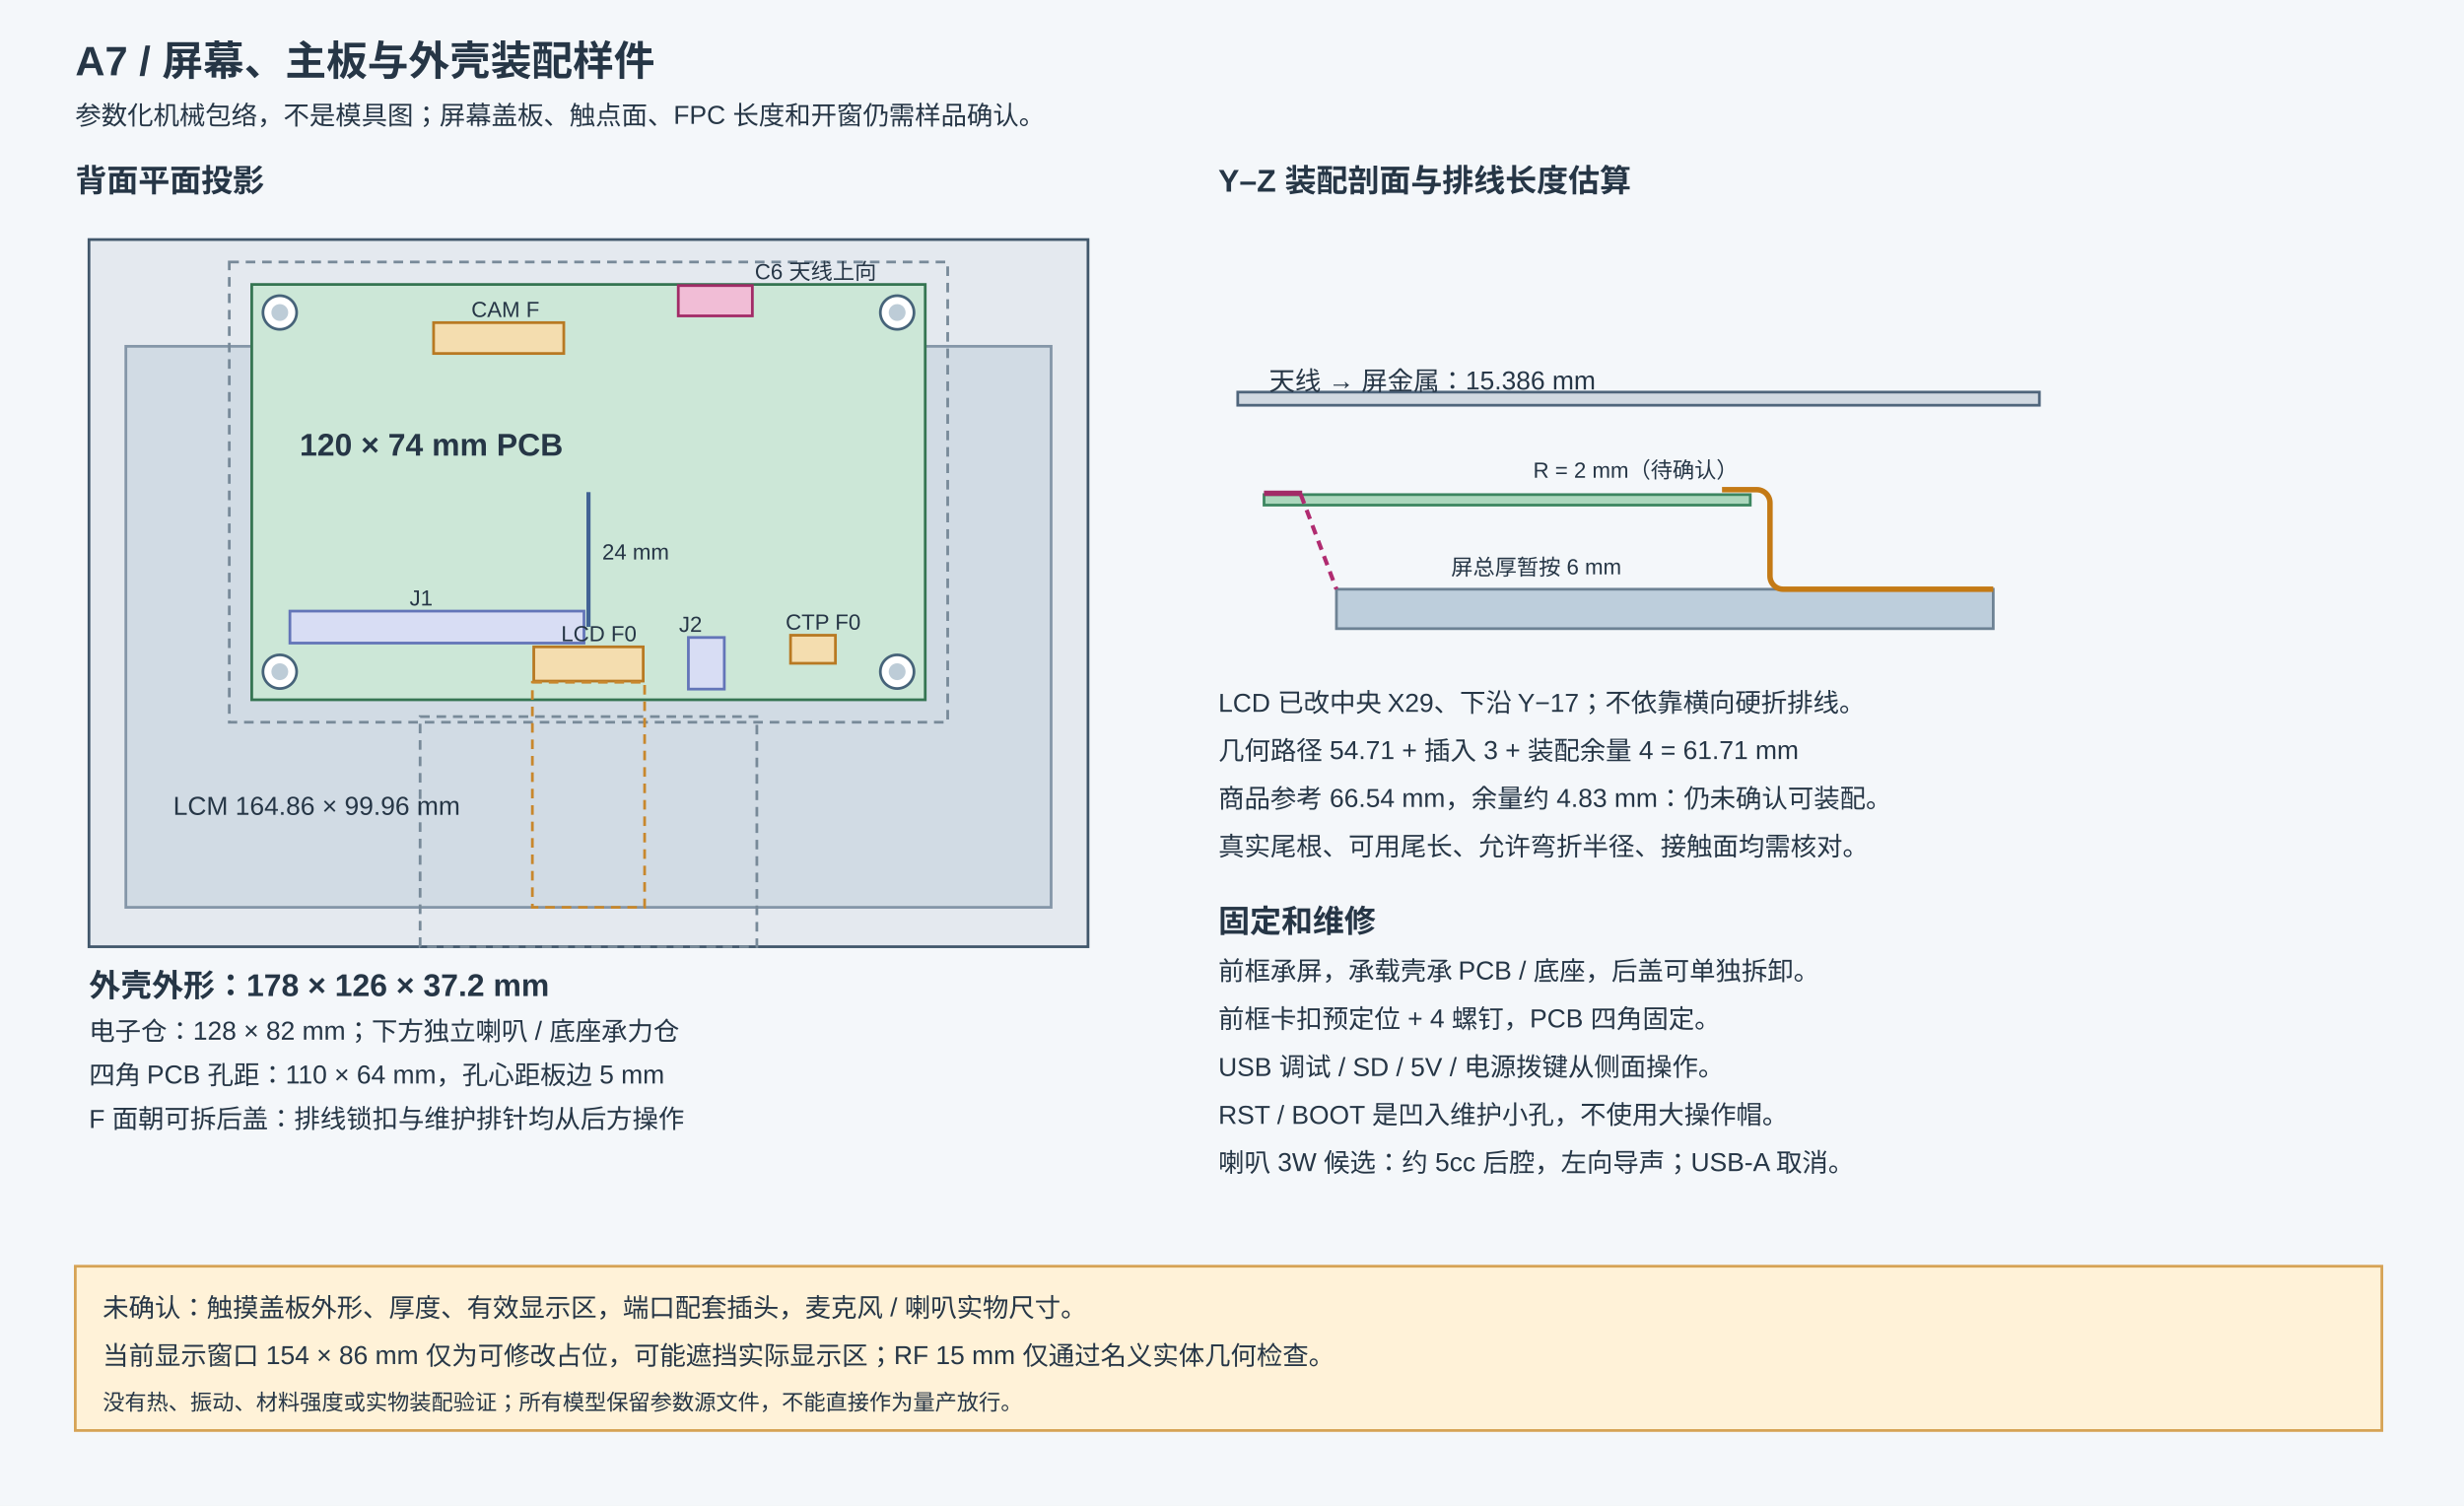
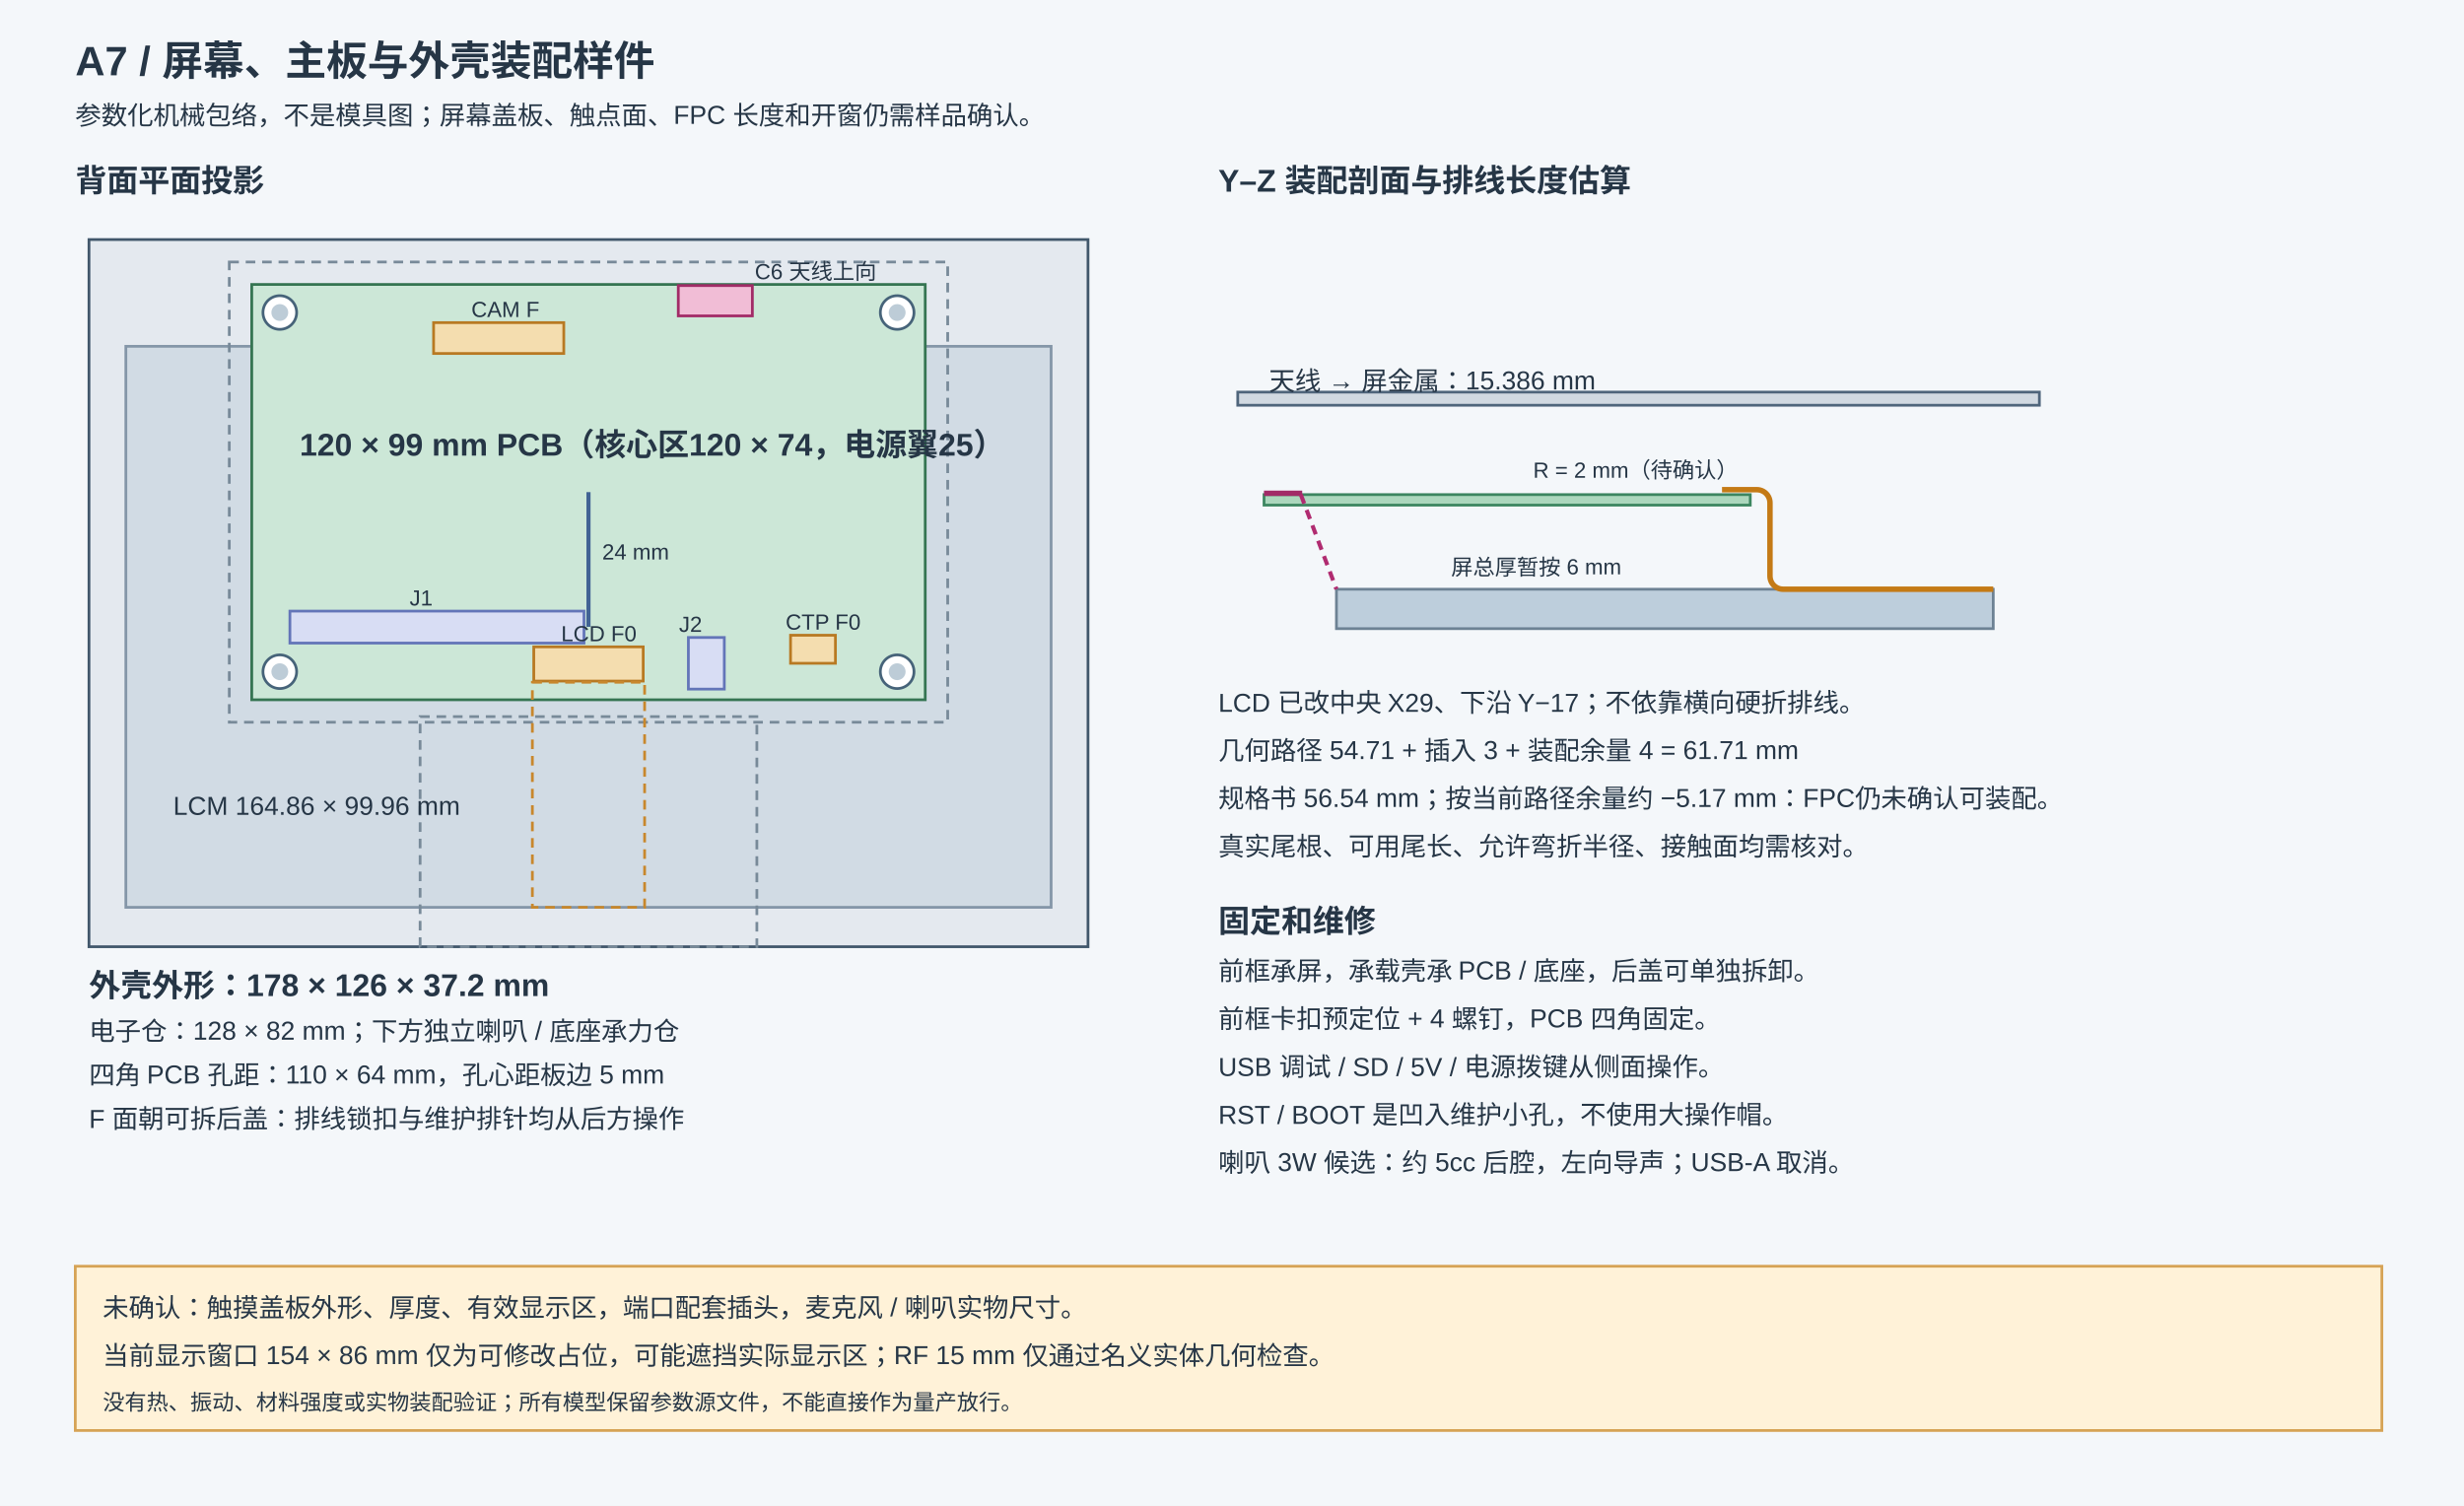
<svg xmlns="http://www.w3.org/2000/svg" width="1800" height="1100" viewBox="0 0 1800 1100">
  <rect width="1800" height="1100" fill="#f4f7fa" />
  <style>text{font-family:Arial,Microsoft YaHei,sans-serif;fill:#263646}.title{font-size:30px;font-weight:bold}.h{font-size:23px;font-weight:bold}.t{font-size:19px}.small{font-size:16px}</style>
  <text x="55" y="55" class="title">A7 / 屏幕、主板与外壳装配样件</text>
  <text x="55" y="91" class="t">参数化机械包络，不是模具图；屏幕盖板、触点面、FPC 长度和开窗仍需样品确认。</text>
  <text x="55" y="140" class="h">背面平面投影</text>
  <rect x="65.0" y="175.0" width="729.8" height="516.6" fill="#e4e9ef" stroke="#41576b" stroke-width="2" />
  <rect x="91.937" y="252.982" width="675.926" height="409.836" fill="#d1dbe4" stroke="#8496a8" stroke-width="2" />
  <rect x="167.5" y="191.4" width="524.8" height="336.2" fill="none" stroke="#788a99" stroke-width="2" stroke-dasharray="7 5" />
  <rect x="306.9" y="523.5" width="246" height="168.1" fill="none" stroke="#788a99" stroke-width="2" stroke-dasharray="7 5" />
  <rect x="183.9" y="207.8" width="492" height="303.4" fill="#cce7d7" stroke="#357552" stroke-width="2" />
  <rect x="495.5" y="208.62" width="54.12" height="22.14" fill="#f1bdd6" stroke="#a22b67" stroke-width="2" />
  <circle cx="204.4" cy="228.3" r="12.3" fill="#fff" stroke="#466379" stroke-width="2" />
  <circle cx="204.4" cy="228.3" r="6.15" fill="#bdccd7" />
  <circle cx="655.4" cy="228.3" r="12.3" fill="#fff" stroke="#466379" stroke-width="2" />
  <circle cx="655.4" cy="228.3" r="6.15" fill="#bdccd7" />
  <circle cx="204.4" cy="490.7" r="12.3" fill="#fff" stroke="#466379" stroke-width="2" />
  <circle cx="204.4" cy="490.7" r="6.15" fill="#bdccd7" />
  <circle cx="655.4" cy="490.7" r="12.3" fill="#fff" stroke="#466379" stroke-width="2" />
  <circle cx="655.4" cy="490.7" r="6.15" fill="#bdccd7" />
  <rect x="211.78" y="446.42" width="214.84" height="23.37" fill="#d8ddf4" stroke="#6375b8" stroke-width="2" />
  <text x="299.2" y="442.32" class="small">J1</text>
  <rect x="502.88" y="465.69" width="26.24" height="37.72" fill="#d8ddf4" stroke="#6375b8" stroke-width="2" />
  <text x="496.0" y="461.59" class="small">J2</text>
  <rect x="389.925" y="472.537" width="79.95" height="25.01" fill="#f4ddaf" stroke="#b87922" stroke-width="2" />
  <text x="409.9" y="468.437" class="small">LCD F0</text>
  <rect x="577.5" y="464.05" width="32.8" height="20.5" fill="#f4ddaf" stroke="#b87922" stroke-width="2" />
  <text x="573.9" y="459.95" class="small">CTP F0</text>
  <rect x="316.74" y="235.68" width="95.12" height="22.55" fill="#f4ddaf" stroke="#b87922" stroke-width="2" />
  <text x="344.3" y="231.58" class="small">CAM F</text>
  <rect x="388.9" y="498.408" width="82.0" height="164.41" fill="none" stroke="#c8872c" stroke-width="2" stroke-dasharray="7 5" />
  <path d="M429.9,359.5L429.9,457.9" fill="none" stroke="#416394" stroke-width="3" />
  <text x="439.9" y="408.7" class="small">24 mm</text>
  <text x="551.4" y="203.95" class="small">C6 天线上向</text>
-   <text x="218.9" y="332.85" class="h">120 × 74 mm PCB</text>
+   <text x="218.9" y="332.85" class="h">120 × 99 mm PCB（核心区120 × 74，电源翼25）</text>
  <text x="126.5" y="595.25" class="t">LCM 164.86 × 99.96 mm</text>
  <text x="65" y="728" class="h">外壳外形：178 × 126 × 37.2 mm</text>
  <text x="65" y="760" class="t">电子仓：128 × 82 mm；下方独立喇叭 / 底座承力仓</text>
  <text x="65" y="792" class="t">四角 PCB 孔距：110 × 64 mm，孔心距板边 5 mm</text>
  <text x="65" y="824" class="t">F 面朝可拆后盖：排线锁扣与维护排针均从后方操作</text>
  <text x="890" y="140" class="h">Y–Z 装配剖面与排线长度估算</text>
  <rect x="976.296" y="430.44" width="479.808" height="28.8" fill="#bdcedc" stroke="#6d8294" stroke-width="2" />
  <rect x="923.4" y="361.32" width="355.2" height="7.68" fill="#acd7bd" stroke="#3c8660" stroke-width="2" />
  <rect x="924.36" y="359.4" width="25.92" height="1.92" fill="#ecaecf" stroke="#a22b67" stroke-width="2" />
  <rect x="904.2" y="286.44" width="585.6" height="9.6" fill="#d1d9e1" stroke="#4f657b" stroke-width="2" />
  <polyline points="1456.104,430.44 1302.6,430.44 1301.347,430.358 1300.115,430.113 1298.926,429.709 1297.8,429.154 1296.756,428.456 1295.812,427.628 1294.984,426.684 1294.286,425.64 1293.731,424.514 1293.327,423.325 1293.082,422.093 1293.0,420.84 1293.0,367.32 1292.918,366.067 1292.673,364.835 1292.269,363.646 1291.714,362.52 1291.016,361.476 1290.188,360.532 1289.244,359.704 1288.2,359.006 1287.074,358.451 1285.885,358.047 1284.653,357.802 1283.4,357.72 1257.96,357.72" stroke="#c47a15" stroke-width="4" fill="none" />
  <path d="M950.28,361.32L976.296,430.44" fill="none" stroke="#b02b70" stroke-width="3" stroke-dasharray="7 5" />
  <text x="927" y="285" class="t">天线 → 屏金属：15.386 mm</text>
  <text x="1060" y="420" class="small">屏总厚暂按 6 mm</text>
  <text x="1120" y="349" class="small">R = 2 mm（待确认）</text>
  <text x="890" y="520" class="t">LCD 已改中央 X29、下沿 Y−17；不依靠横向硬折排线。</text>
  <text x="890" y="555" class="t">几何路径 54.71 + 插入 3 + 装配余量 4 = 61.71 mm</text>
-   <text x="890" y="590" class="t">商品参考 66.54 mm，余量约 4.83 mm：仍未确认可装配。</text>
+   <text x="890" y="590" class="t">规格书 56.54 mm；按当前路径余量约 −5.17 mm：FPC仍未确认可装配。</text>
  <text x="890" y="625" class="t">真实尾根、可用尾长、允许弯折半径、接触面均需核对。</text>
  <text x="890" y="681" class="h">固定和维修</text>
  <text x="890" y="716" class="t">前框承屏，承载壳承 PCB / 底座，后盖可单独拆卸。</text>
  <text x="890" y="751" class="t">前框卡扣预定位 + 4 螺钉，PCB 四角固定。</text>
  <text x="890" y="786" class="t">USB 调试 / SD / 5V / 电源拨键从侧面操作。</text>
  <text x="890" y="821" class="t">RST / BOOT 是凹入维护小孔，不使用大操作帽。</text>
  <text x="890" y="856" class="t">喇叭 3W 候选：约 5cc 后腔，左向导声；USB-A 取消。</text>
  <rect x="55" y="925" width="1685" height="120" fill="#fff2d8" stroke="#d6a355" stroke-width="2" />
  <text x="75" y="962" class="t">未确认：触摸盖板外形、厚度、有效显示区，端口配套插头，麦克风 / 喇叭实物尺寸。</text>
  <text x="75" y="997" class="t">当前显示窗口 154 × 86 mm 仅为可修改占位，可能遮挡实际显示区；RF 15 mm 仅通过名义实体几何检查。</text>
  <text x="75" y="1030" class="small">没有热、振动、材料强度或实物装配验证；所有模型保留参数源文件，不能直接作为量产放行。</text>
</svg>
